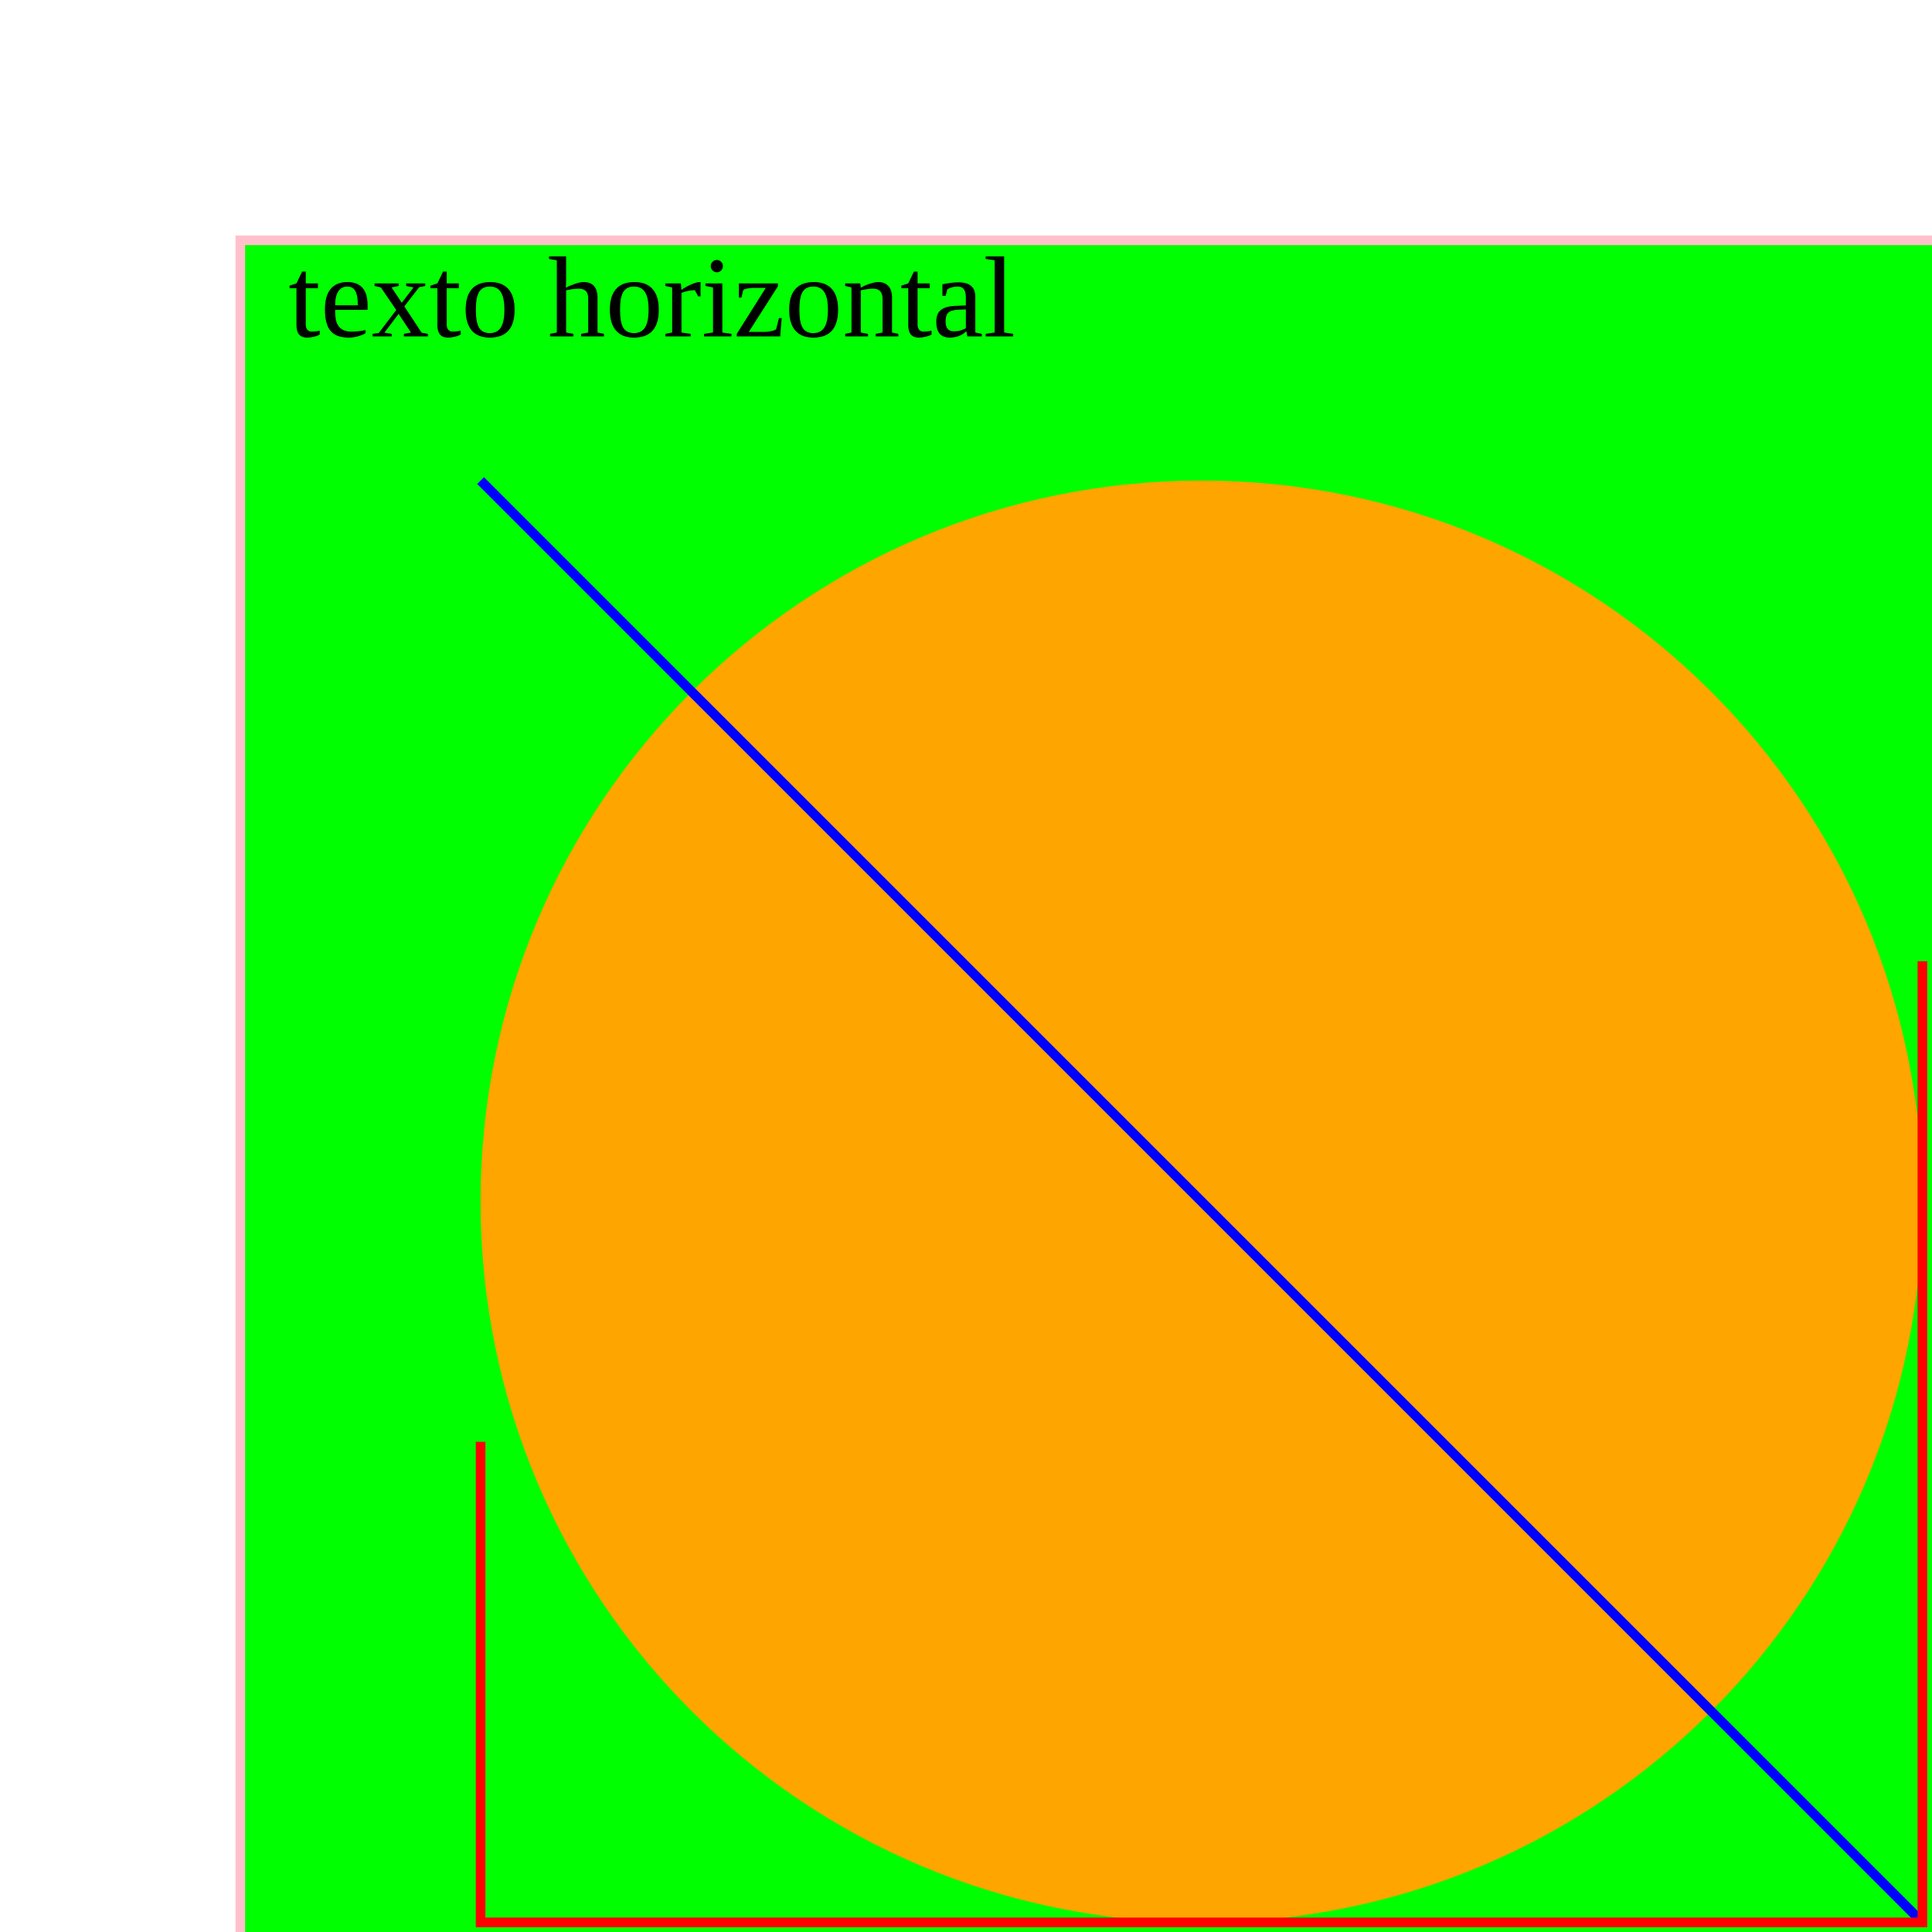
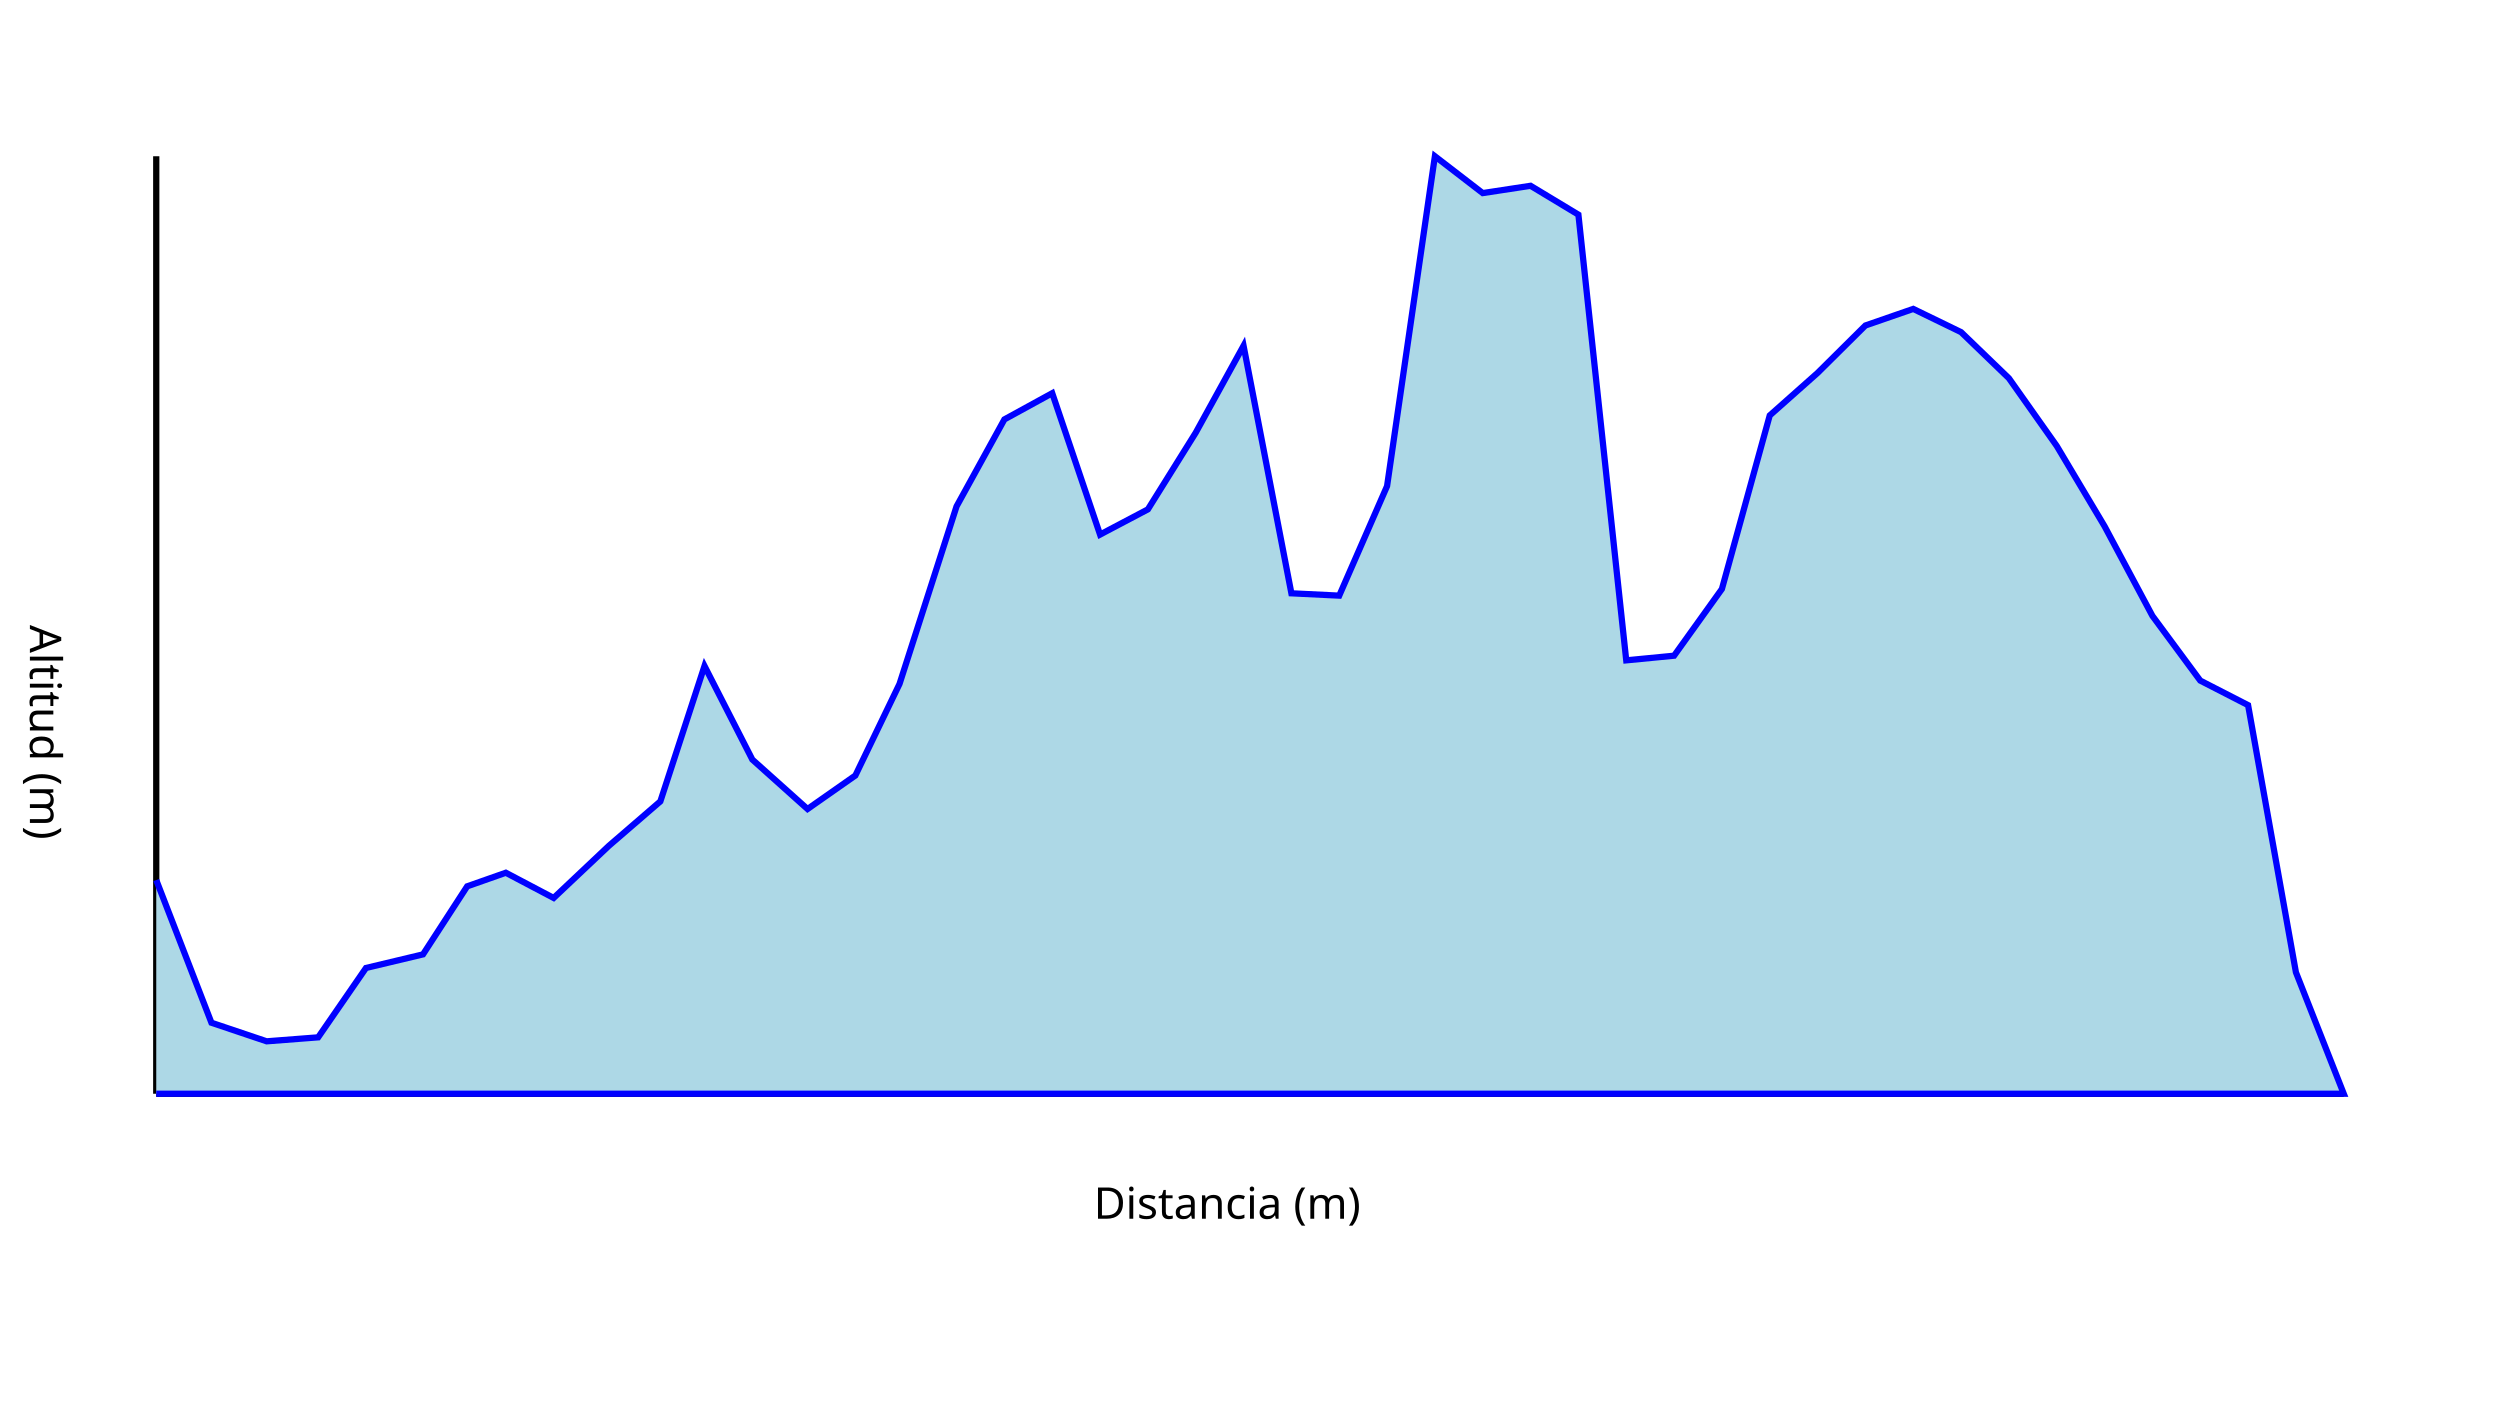
- <svg xmlns="http://www.w3.org/2000/svg">
-   <rect x="25" y="25" width="200" height="200" fill="lime" strokeWidth="4" stroke="pink" />
-   <circle cx="125" cy="125" r="75" fill="orange" />
-   <line x1="50" y1="50" x2="200" y2="200" stroke="blue" strokeWith="4" />
-   <polyline points="50,150 50,200 200,200 200,100" stroke="red" strokeWith="4" fill="none" />
-   <text x="220" y="25" fontFamily="Verdana" fontSize="55" style="writing-mode: tb; glyph-orientation-vertical: 0;">texto vertical</text>
-   <text x="30" y="35" fontFamily="Verdana" fontSize="55" style="none">texto horizontal</text>
+ <svg xmlns="http://www.w3.org/2000/svg" width="800" height="450" viewBox="0 0 800 450">
+   <line x1="50" y1="50" x2="50" y2="350" stroke="black" stroke-width="2" />
+   <line x1="50" y1="350" x2="750" y2="350" stroke="black" stroke-width="2" />
+   <text x="15" y="200" font-family="Verdana" font-size="14" style="writing-mode: tb; glyph-orientation-vertical: 0;">Altitud (m)</text>
+   <text x="350" y="390" font-family="Verdana" font-size="14" style="none">Distancia (m)</text>
+   <polyline points="50.0,281.611 67.662,327.274 85.324,333.221 101.808,331.947 117.115,309.752 135.366,305.398 149.495,283.628 161.859,279.274 177.166,287.345 194.828,270.673 211.312,256.442 225.442,213.115 240.749,243.062 258.41,258.885 273.717,248.159 287.847,218.85 306.098,162.035 321.405,134.212 336.712,125.823 352.019,171.062 367.325,162.991 382.632,138.46 397.939,110.637 413.246,189.858 428.553,190.602 443.86,155.558 459.167,50.0 474.474,61.788 489.781,59.451 505.088,68.69 520.395,211.31 535.702,209.823 551.009,188.478 566.316,132.938 581.623,119.345 596.93,104.159 612.237,98.85 627.544,106.283 642.851,121.044 658.158,142.708 673.465,168.407 688.772,197.08 704.079,217.788 719.386,225.646 734.693,311.133 750.0,350.0 750,350 50,350" stroke="blue" stroke-width="2" fill="lightblue" />
</svg>
